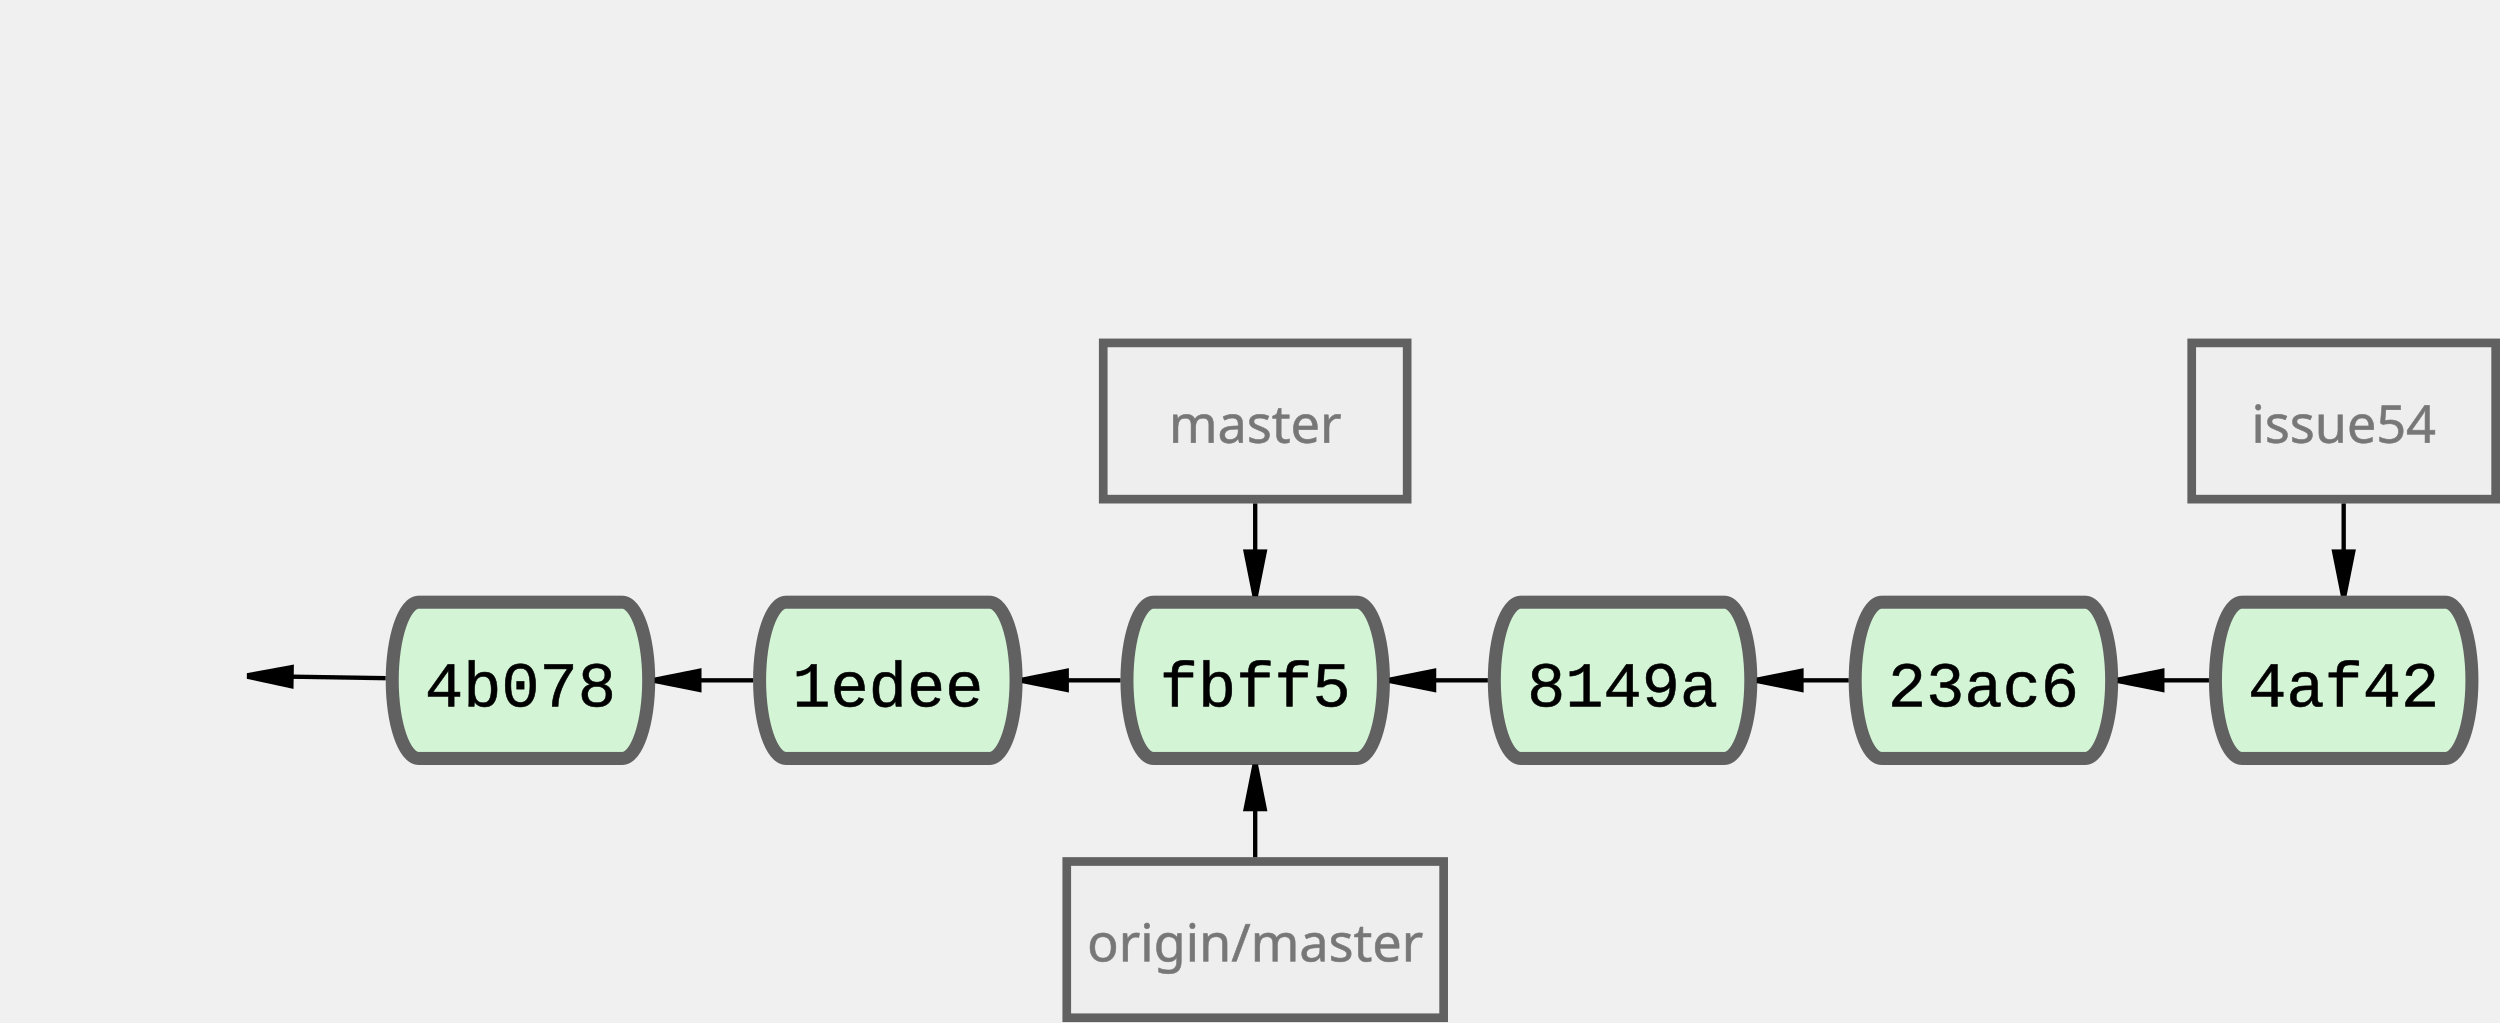
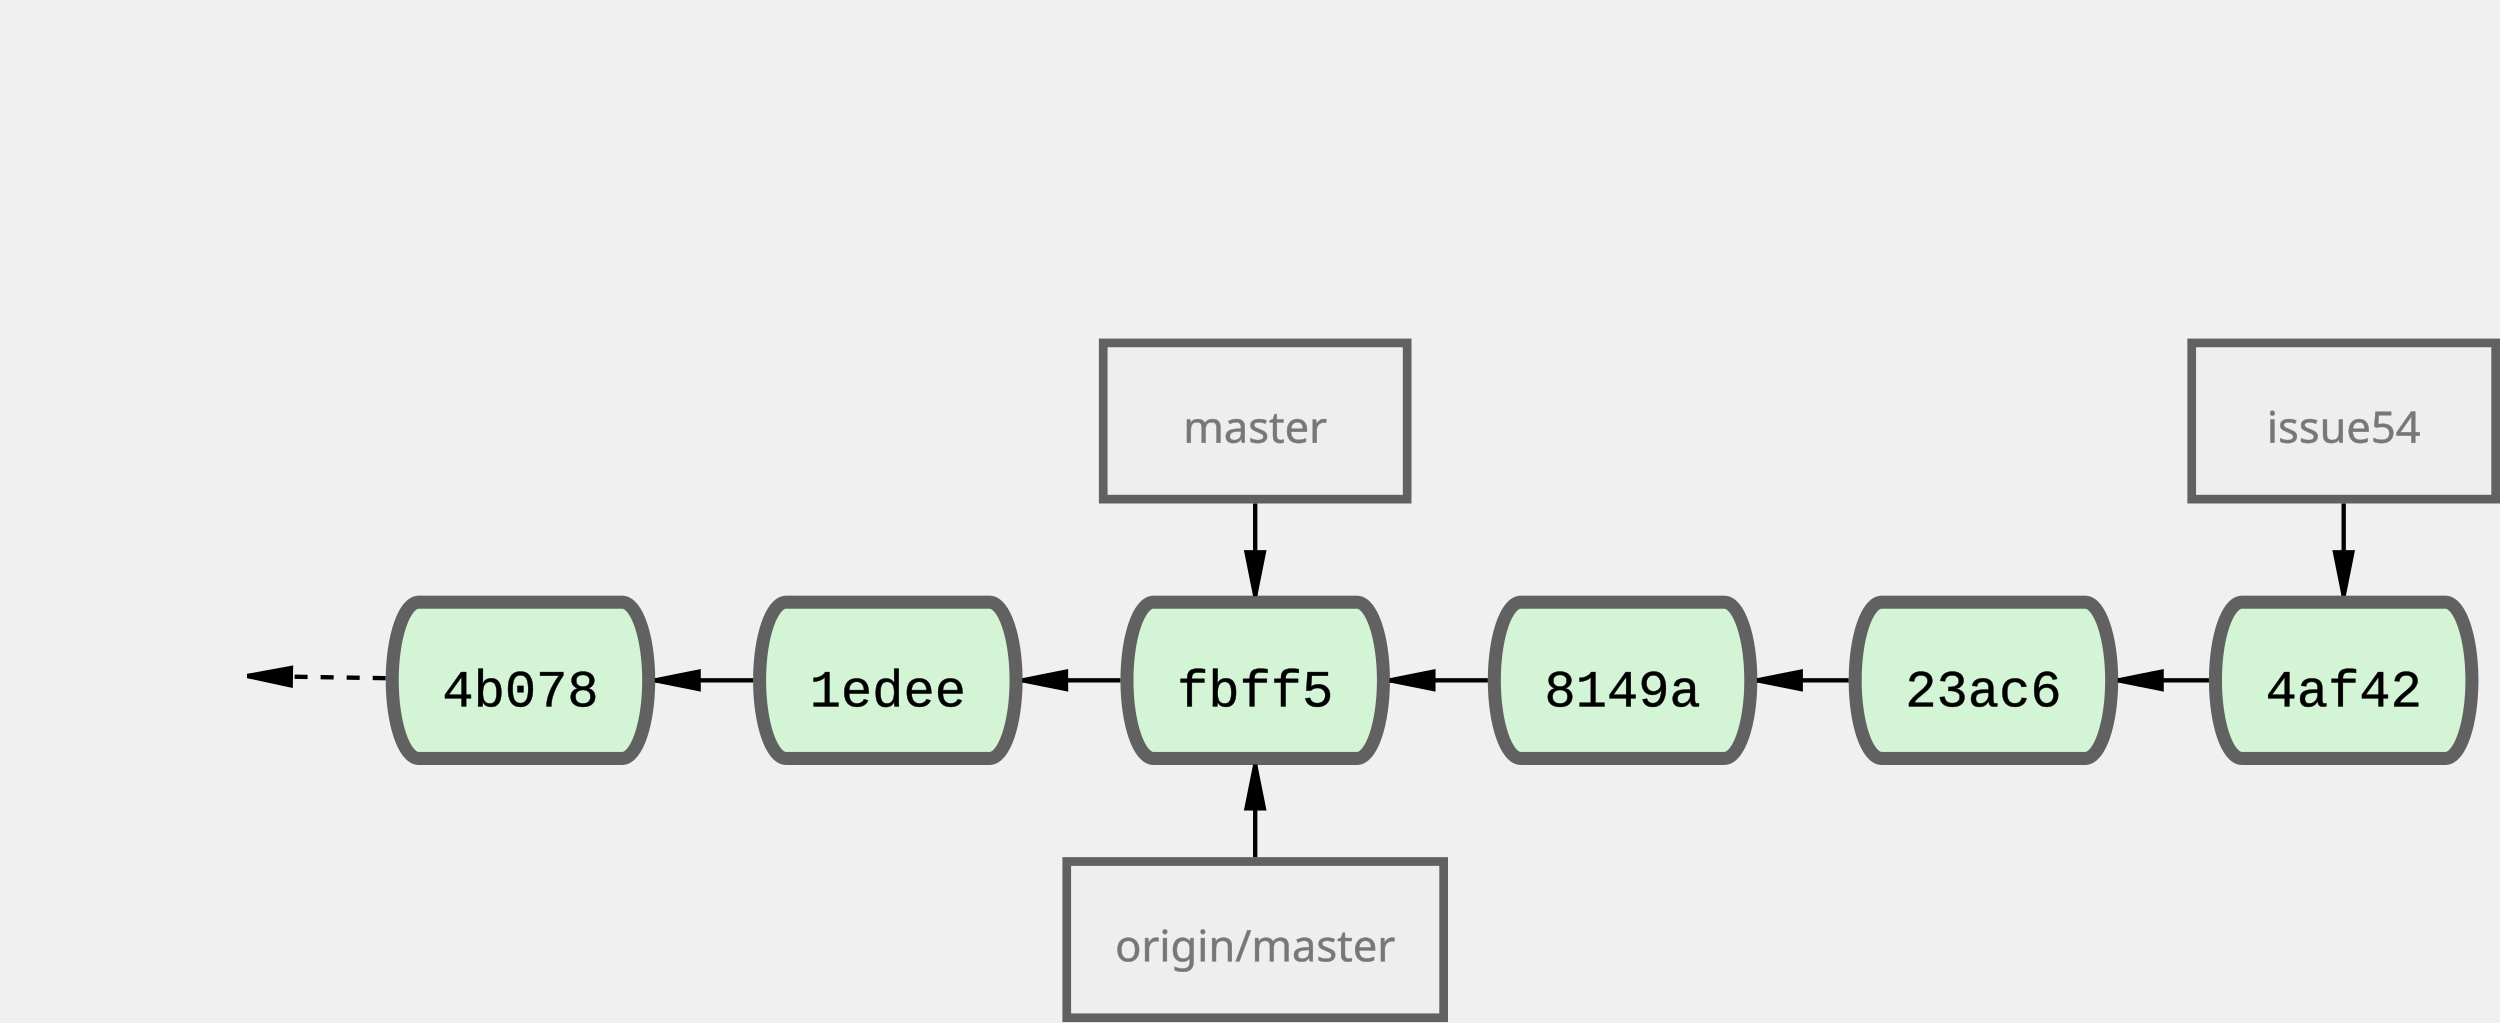
<svg xmlns="http://www.w3.org/2000/svg">
  <defs>
    <marker id="Arrow1Lend" orient="auto" refX="0.0" refY="0.0" style="overflow:visible;">
-       <path d="M -10,0.0 L -10.0,-2.0 L 0.0,0.0 L -10.0,2.0 z " id="path3666" style="fill-rule:evenodd;stroke:#000000;stroke-width:1.0pt;marker-start:none;" />
+       <path d="M -10,0.0 L -10.0,-2.0 L 0.0,0.0 L -10.0,2.0 z " id="path3666" style="fill-rule:evenodd;stroke:#000000;stroke-width:1.0px;marker-start:none;" />
    </marker>
  </defs>
  <g style="stroke:#000000;fill:#fff">
-     <rect height="36.0" id="" rx="6.116" ry="18.0" style="stroke:#616161;stroke-width:3px;fill:#d3f5d6" width="59.09" x="259.637" y="138.74" />
-     <text id="" style="fill:#000000;stroke:#000000;stroke-width:0.1pt;font-family: Courier New;font-size:12pt" x="259.637" y="139.74">
-       <tspan fill="#000000" font-family="Courier;" font-size="11.0pt" id="" stroke="#000000" text-align="center" text-anchor="middle" x="289.182" y="162.74">
+     <rect height="36.0" id="1342" rx="6.116" ry="18.0" style="stroke:#616161;stroke-width:3px;fill:#d3f5d6" width="59.09" x="259.637" y="138.74" />
+     <text id="1342_text" style="fill:#000000;stroke:#000000;stroke-width:0.1px;font-family: Courier New;font-size:12px" x="259.637" y="138.74">
+       <tspan fill="#000000" font-family="Courier;" font-size="12.0px" id="1342_line1" stroke="#000000" text-align="center" text-anchor="middle" x="289.182" y="162.74">
				fbff5
			</tspan>
    </text>
-     <rect height="36.0" id="" rx="6.116" ry="18.0" style="stroke:#616161;stroke-width:3px;fill:#d3f5d6" width="59.09" x="175.0" y="138.74" />
-     <text id="" style="fill:#000000;stroke:#000000;stroke-width:0.1pt;font-family: Courier New;font-size:12pt" x="175.0" y="139.74">
-       <tspan fill="#000000" font-family="Courier;" font-size="11.0pt" id="" stroke="#000000" text-align="center" text-anchor="middle" x="204.545" y="162.74">
+     <rect height="36.0" id="1344" rx="6.116" ry="18.0" style="stroke:#616161;stroke-width:3px;fill:#d3f5d6" width="59.09" x="175.0" y="138.74" />
+     <text id="1344_text" style="fill:#000000;stroke:#000000;stroke-width:0.1px;font-family: Courier New;font-size:12px" x="175.0" y="138.74">
+       <tspan fill="#000000" font-family="Courier;" font-size="12.0px" id="1344_line1" stroke="#000000" text-align="center" text-anchor="middle" x="204.545" y="162.74">
				1edee
			</tspan>
    </text>
-     <path d="M 258.137,156.74 L 235.59,156.74" id="" style="marker-start:none;stroke:#000000;marker-end:url(#Arrow1Lend);fill:none" />
-     <path d="M 88.866,156.247 L 57.0,155.74" id="" style="marker-start:none;stroke:#000000;marker-end:url(#Arrow1Lend);fill:none" />
-     <rect height="36.0" id="" style="stroke:#616161;stroke-width:2px;fill:#eeeeee" width="70.022" x="504.945" y="79.0" />
-     <text id="" style="fill:#cccccc;stroke:#cccccc;stroke-width:0.1pt;font-family: Luxi Sans;font-size:10pt" x="504.945" y="80.0">
-       <tspan fill="#777777" font-family="LucidaGrande;" font-size="9.0pt" id="" stroke="#777777" text-align="center" text-anchor="middle" x="539.956" y="102.0">
+     <path d="M 258.137,156.74 L 235.59,156.74" id="1347" style="marker-start:none;stroke:#000000;marker-end:url(#Arrow1Lend);fill:none" />
+     <path d="M 88.866,156.247 L 57.0,155.74" id="1349" style="marker-start:none;stroke:#000000;marker-end:url(#Arrow1Lend);stroke-dasharray:3 3;fill:none" />
+     <rect height="36.0" id="1350" style="stroke:#616161;stroke-width:2px;fill:#eeeeee" width="70.022" x="504.945" y="79.0" />
+     <text id="1350_text" style="fill:#cccccc;stroke:#cccccc;stroke-width:0.1px;font-family: Luxi Sans;font-size:10px" x="504.945" y="79.0">
+       <tspan fill="#777777" font-family="LucidaGrande;" font-size="10.0px" id="1350_line1" stroke="#777777" text-align="center" text-anchor="middle" x="539.956" y="102.0">
				issue54
			</tspan>
    </text>
-     <path d="M 539.956,116.0 L 539.956,137.24" id="" style="marker-start:none;stroke:#000000;marker-end:url(#Arrow1Lend);fill:none" />
-     <rect height="36.0" id="" style="stroke:#616161;stroke-width:2px;fill:#eeeeee" width="70.022" x="254.171" y="79.0" />
-     <text id="" style="fill:#cccccc;stroke:#cccccc;stroke-width:0.1pt;font-family: Luxi Sans;font-size:10pt" x="254.171" y="80.0">
-       <tspan fill="#777777" font-family="LucidaGrande;" font-size="9.0pt" id="" stroke="#777777" text-align="center" text-anchor="middle" x="289.182" y="102.0">
+     <path d="M 539.956,116.0 L 539.956,137.24" id="1351" style="marker-start:none;stroke:#000000;marker-end:url(#Arrow1Lend);fill:none" />
+     <rect height="36.0" id="1352" style="stroke:#616161;stroke-width:2px;fill:#eeeeee" width="70.022" x="254.171" y="79.0" />
+     <text id="1352_text" style="fill:#cccccc;stroke:#cccccc;stroke-width:0.1px;font-family: Luxi Sans;font-size:10px" x="254.171" y="79.0">
+       <tspan fill="#777777" font-family="LucidaGrande;" font-size="10.0px" id="1352_line1" stroke="#777777" text-align="center" text-anchor="middle" x="289.182" y="102.0">
				master
			</tspan>
    </text>
-     <path d="M 289.182,116.0 L 289.182,137.24" id="" style="marker-start:none;stroke:#000000;marker-end:url(#Arrow1Lend);fill:none" />
-     <rect height="36.0" id="" rx="6.116" ry="18.0" style="stroke:#616161;stroke-width:3px;fill:#d3f5d6" width="59.09" x="90.363" y="138.74" />
-     <text id="" style="fill:#000000;stroke:#000000;stroke-width:0.1pt;font-family: Courier New;font-size:12pt" x="90.363" y="139.74">
-       <tspan fill="#000000" font-family="Courier;" font-size="11.0pt" id="" stroke="#000000" text-align="center" text-anchor="middle" x="119.908" y="162.74">
+     <path d="M 289.182,116.0 L 289.182,137.24" id="1353" style="marker-start:none;stroke:#000000;marker-end:url(#Arrow1Lend);fill:none" />
+     <rect height="36.0" id="1356" rx="6.116" ry="18.0" style="stroke:#616161;stroke-width:3px;fill:#d3f5d6" width="59.09" x="90.363" y="138.74" />
+     <text id="1356_text" style="fill:#000000;stroke:#000000;stroke-width:0.1px;font-family: Courier New;font-size:12px" x="90.363" y="138.74">
+       <tspan fill="#000000" font-family="Courier;" font-size="12.0px" id="1356_line1" stroke="#000000" text-align="center" text-anchor="middle" x="119.908" y="162.74">
				4b078
			</tspan>
    </text>
-     <path d="M 173.5,156.74 L 150.953,156.74" id="" style="marker-start:none;stroke:#000000;marker-end:url(#Arrow1Lend);fill:none" />
-     <rect height="36.0" id="" rx="6.116" ry="18.0" style="stroke:#616161;stroke-width:3px;fill:#d3f5d6" width="59.09" x="344.274" y="138.74" />
-     <text id="" style="fill:#000000;stroke:#000000;stroke-width:0.1pt;font-family: Courier New;font-size:12pt" x="344.274" y="139.74">
-       <tspan fill="#000000" font-family="Courier;" font-size="11.0pt" id="" stroke="#000000" text-align="center" text-anchor="middle" x="373.819" y="162.74">
+     <path d="M 173.5,156.74 L 150.953,156.74" id="1357" style="marker-start:none;stroke:#000000;marker-end:url(#Arrow1Lend);fill:none" />
+     <rect height="36.0" id="1358" rx="6.116" ry="18.0" style="stroke:#616161;stroke-width:3px;fill:#d3f5d6" width="59.09" x="344.274" y="138.74" />
+     <text id="1358_text" style="fill:#000000;stroke:#000000;stroke-width:0.1px;font-family: Courier New;font-size:12px" x="344.274" y="138.74">
+       <tspan fill="#000000" font-family="Courier;" font-size="12.0px" id="1358_line1" stroke="#000000" text-align="center" text-anchor="middle" x="373.819" y="162.74">
				8149a
			</tspan>
    </text>
-     <path d="M 342.774,156.74 L 320.227,156.74" id="" style="marker-start:none;stroke:#000000;marker-end:url(#Arrow1Lend);fill:none" />
-     <rect height="36.0" id="" rx="6.116" ry="18.0" style="stroke:#616161;stroke-width:3px;fill:#d3f5d6" width="59.09" x="427.411" y="138.74" />
-     <text id="" style="fill:#000000;stroke:#000000;stroke-width:0.1pt;font-family: Courier New;font-size:12pt" x="427.411" y="139.74">
-       <tspan fill="#000000" font-family="Courier;" font-size="11.0pt" id="" stroke="#000000" text-align="center" text-anchor="middle" x="456.956" y="162.74">
+     <path d="M 342.774,156.74 L 320.227,156.74" id="1360" style="marker-start:none;stroke:#000000;marker-end:url(#Arrow1Lend);fill:none" />
+     <rect height="36.0" id="1361" rx="6.116" ry="18.0" style="stroke:#616161;stroke-width:3px;fill:#d3f5d6" width="59.09" x="427.411" y="138.74" />
+     <text id="1361_text" style="fill:#000000;stroke:#000000;stroke-width:0.1px;font-family: Courier New;font-size:12px" x="427.411" y="138.74">
+       <tspan fill="#000000" font-family="Courier;" font-size="12.0px" id="1361_line1" stroke="#000000" text-align="center" text-anchor="middle" x="456.956" y="162.74">
				23ac6
			</tspan>
    </text>
-     <path d="M 425.911,156.74 L 404.864,156.74" id="" style="marker-start:none;stroke:#000000;marker-end:url(#Arrow1Lend);fill:none" />
-     <rect height="36.0" id="" rx="6.116" ry="18.0" style="stroke:#616161;stroke-width:3px;fill:#d3f5d6" width="59.09" x="510.411" y="138.74" />
-     <text id="" style="fill:#000000;stroke:#000000;stroke-width:0.1pt;font-family: Courier New;font-size:12pt" x="510.411" y="139.74">
-       <tspan fill="#000000" font-family="Courier;" font-size="11.0pt" id="" stroke="#000000" text-align="center" text-anchor="middle" x="539.956" y="162.74">
+     <path d="M 425.911,156.74 L 404.864,156.74" id="1362" style="marker-start:none;stroke:#000000;marker-end:url(#Arrow1Lend);fill:none" />
+     <rect height="36.0" id="1363" rx="6.116" ry="18.0" style="stroke:#616161;stroke-width:3px;fill:#d3f5d6" width="59.09" x="510.411" y="138.74" />
+     <text id="1363_text" style="fill:#000000;stroke:#000000;stroke-width:0.1px;font-family: Courier New;font-size:12px" x="510.411" y="138.74">
+       <tspan fill="#000000" font-family="Courier;" font-size="12.0px" id="1363_line1" stroke="#000000" text-align="center" text-anchor="middle" x="539.956" y="162.74">
				4af42
			</tspan>
    </text>
-     <path d="M 508.911,156.74 L 488.001,156.74" id="" style="marker-start:none;stroke:#000000;marker-end:url(#Arrow1Lend);fill:none" />
-     <rect height="36.0" id="" style="stroke:#616161;stroke-width:2px;fill:#eeeeee" width="86.829" x="245.768" y="198.48" />
-     <text id="" style="fill:#cccccc;stroke:#cccccc;stroke-width:0.1pt;font-family: Luxi Sans;font-size:10pt" x="245.768" y="199.48">
-       <tspan fill="#777777" font-family="LucidaGrande;" font-size="9.0pt" id="" stroke="#777777" text-align="center" text-anchor="middle" x="289.183" y="221.48">
+     <path d="M 508.911,156.74 L 488.001,156.74" id="1364" style="marker-start:none;stroke:#000000;marker-end:url(#Arrow1Lend);fill:none" />
+     <rect height="36.0" id="1365" style="stroke:#616161;stroke-width:2px;fill:#eeeeee" width="86.829" x="245.768" y="198.48" />
+     <text id="1365_text" style="fill:#cccccc;stroke:#cccccc;stroke-width:0.1px;font-family: Luxi Sans;font-size:10px" x="245.768" y="198.48">
+       <tspan fill="#777777" font-family="LucidaGrande;" font-size="10.0px" id="1365_line1" stroke="#777777" text-align="center" text-anchor="middle" x="289.183" y="221.48">
				origin/master
			</tspan>
    </text>
-     <path d="M 289.182,197.48 L 289.182,176.24" id="" style="marker-start:none;stroke:#000000;marker-end:url(#Arrow1Lend);fill:none" />
+     <path d="M 289.182,197.48 L 289.182,176.24" id="1368" style="marker-start:none;stroke:#000000;marker-end:url(#Arrow1Lend);fill:none" />
  </g>
</svg>
